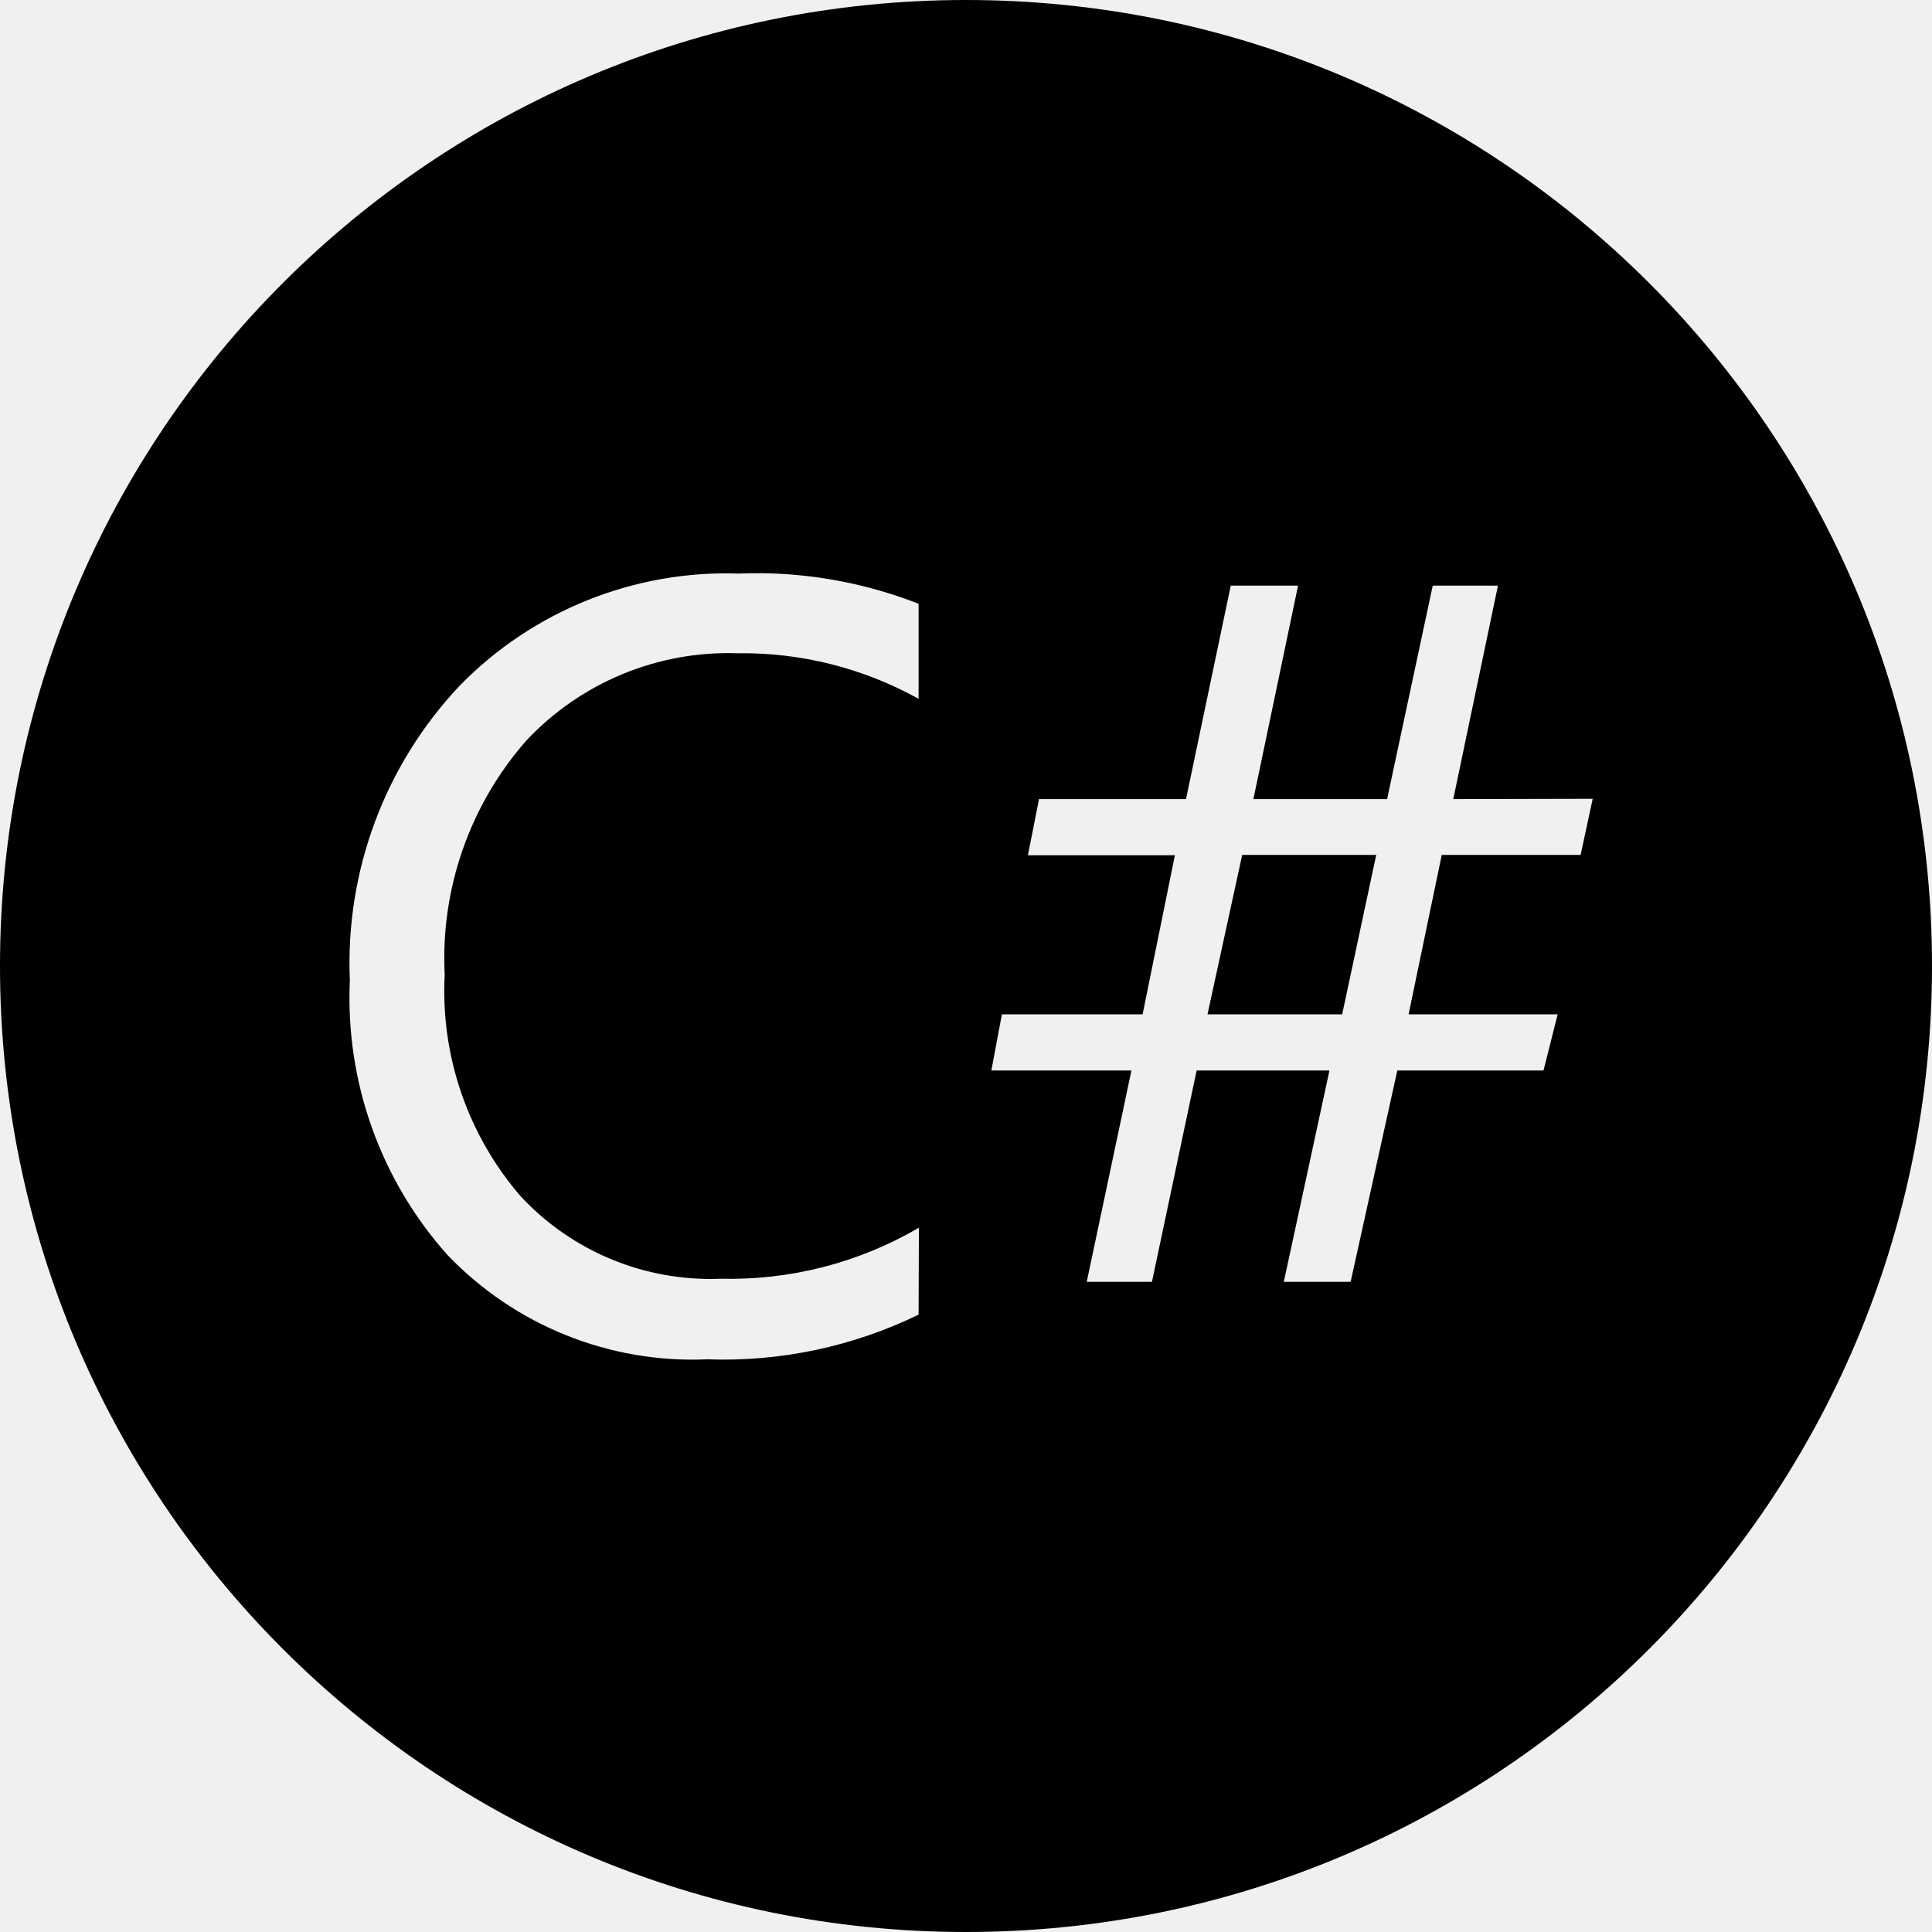
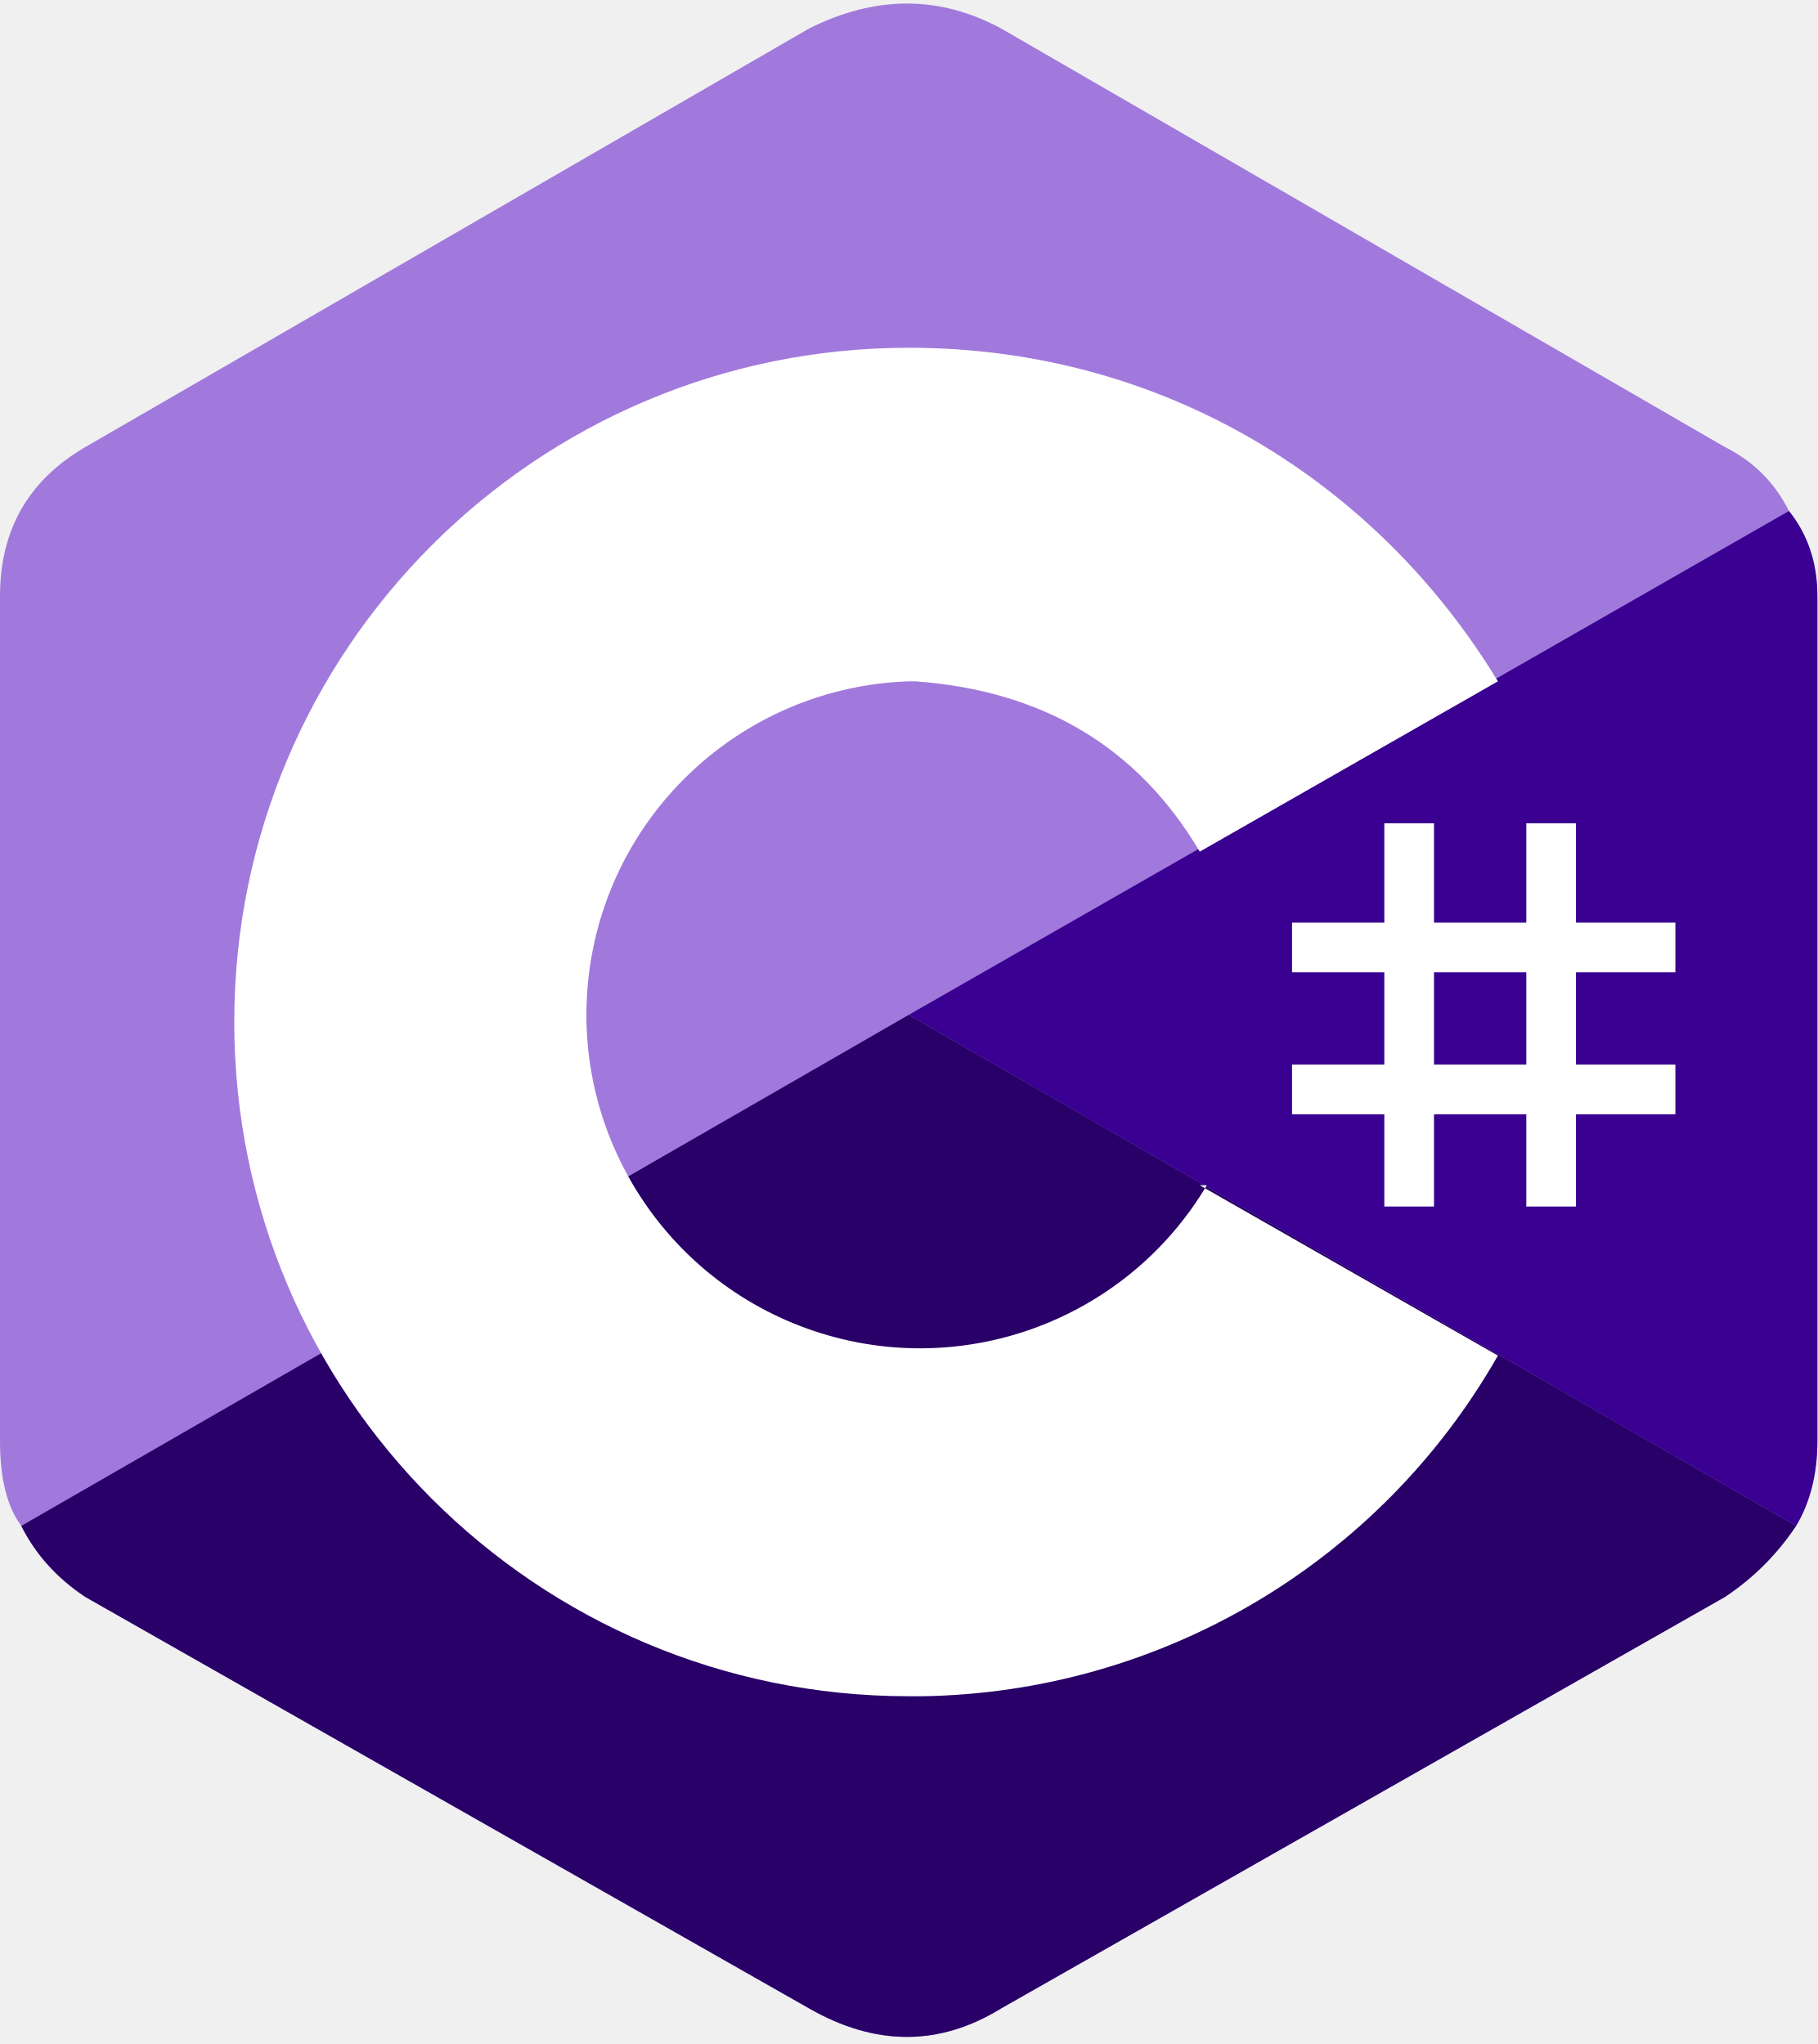
- <svg xmlns="http://www.w3.org/2000/svg" viewBox="0 0 24 24" role="img">
-   <path d="M12 0A12 12 0 000 12a12 12 0 0012 12 12 12 0 0012-12A12 12 0 0012 0zM9.426 7.12a5.55 5.55 0 011.985.38v1.181a4.5 4.5 0 00-2.25-.566 3.439 3.439 0 00-2.625 1.087 4.099 4.099 0 00-1.012 2.906 3.9 3.9 0 00.945 2.754 3.217 3.217 0 002.482 1.023 4.657 4.657 0 002.464-.634l-.004 1.08a5.543 5.543 0 01-2.625.555 4.211 4.211 0 01-3.228-1.297 4.793 4.793 0 01-1.212-3.409 5.021 5.021 0 011.365-3.663 4.631 4.631 0 013.473-1.392 5.55 5.55 0 01.12-.004 5.55 5.55 0 01.122 0zm5.863.155h.836l-.555 2.652h1.661l.567-2.652h.81l-.555 2.652 1.732-.004-.15.697H17.91l-.412 1.98h1.852l-.176.698h-1.816l-.58 2.625h-.83l.567-2.625h-1.65l-.555 2.625h-.81l.555-2.625h-1.74l.131-.698h1.748l.401-1.976h-1.826l.138-.697h1.826zm.142 3.345L15 12.6h1.673l.423-1.98z" />
+ <svg xmlns="http://www.w3.org/2000/svg" preserveAspectRatio="xMidYMid" viewBox="0 0 256 288">
+   <path fill="#a179dc" d="M256 84q0-7-4-12-3-6-9-9L141 4q-13-7-27 0L12 63Q0 70 0 84v119q0 8 3 12 3 6 9 10l102 58q14 8 27 0l102-58q6-4 10-10 3-5 3-12z" />
+   <path fill="#280068" d="M128 143 3 215q3 6 9 10l102 58q14 8 27 0l102-58q6-4 10-10z" />
+   <path fill="#390091" d="M256 84q0-7-4-12l-124 71 125 72q3-5 3-12z" />
+   <path fill="#fff" class="svg-mono-invert" d="M202 116v14h13v-14h7v14h14v7h-14v13h14v7h-14v13h-7v-13h-13v13h-7v-13h-13v-7h13v-13h-13v-7h13v-14zm13 21h-13v13h13z" />
+   <path fill="#fff" class="svg-mono-invert" d="M128 49c36 0 66 19 83 47l-42 24q-13-22-40-24h-1a47 47 0 1 0 42 71h-1l42 24a95 95 0 0 1-81 48h-2a95 95 0 1 1 0-190" />
</svg>
